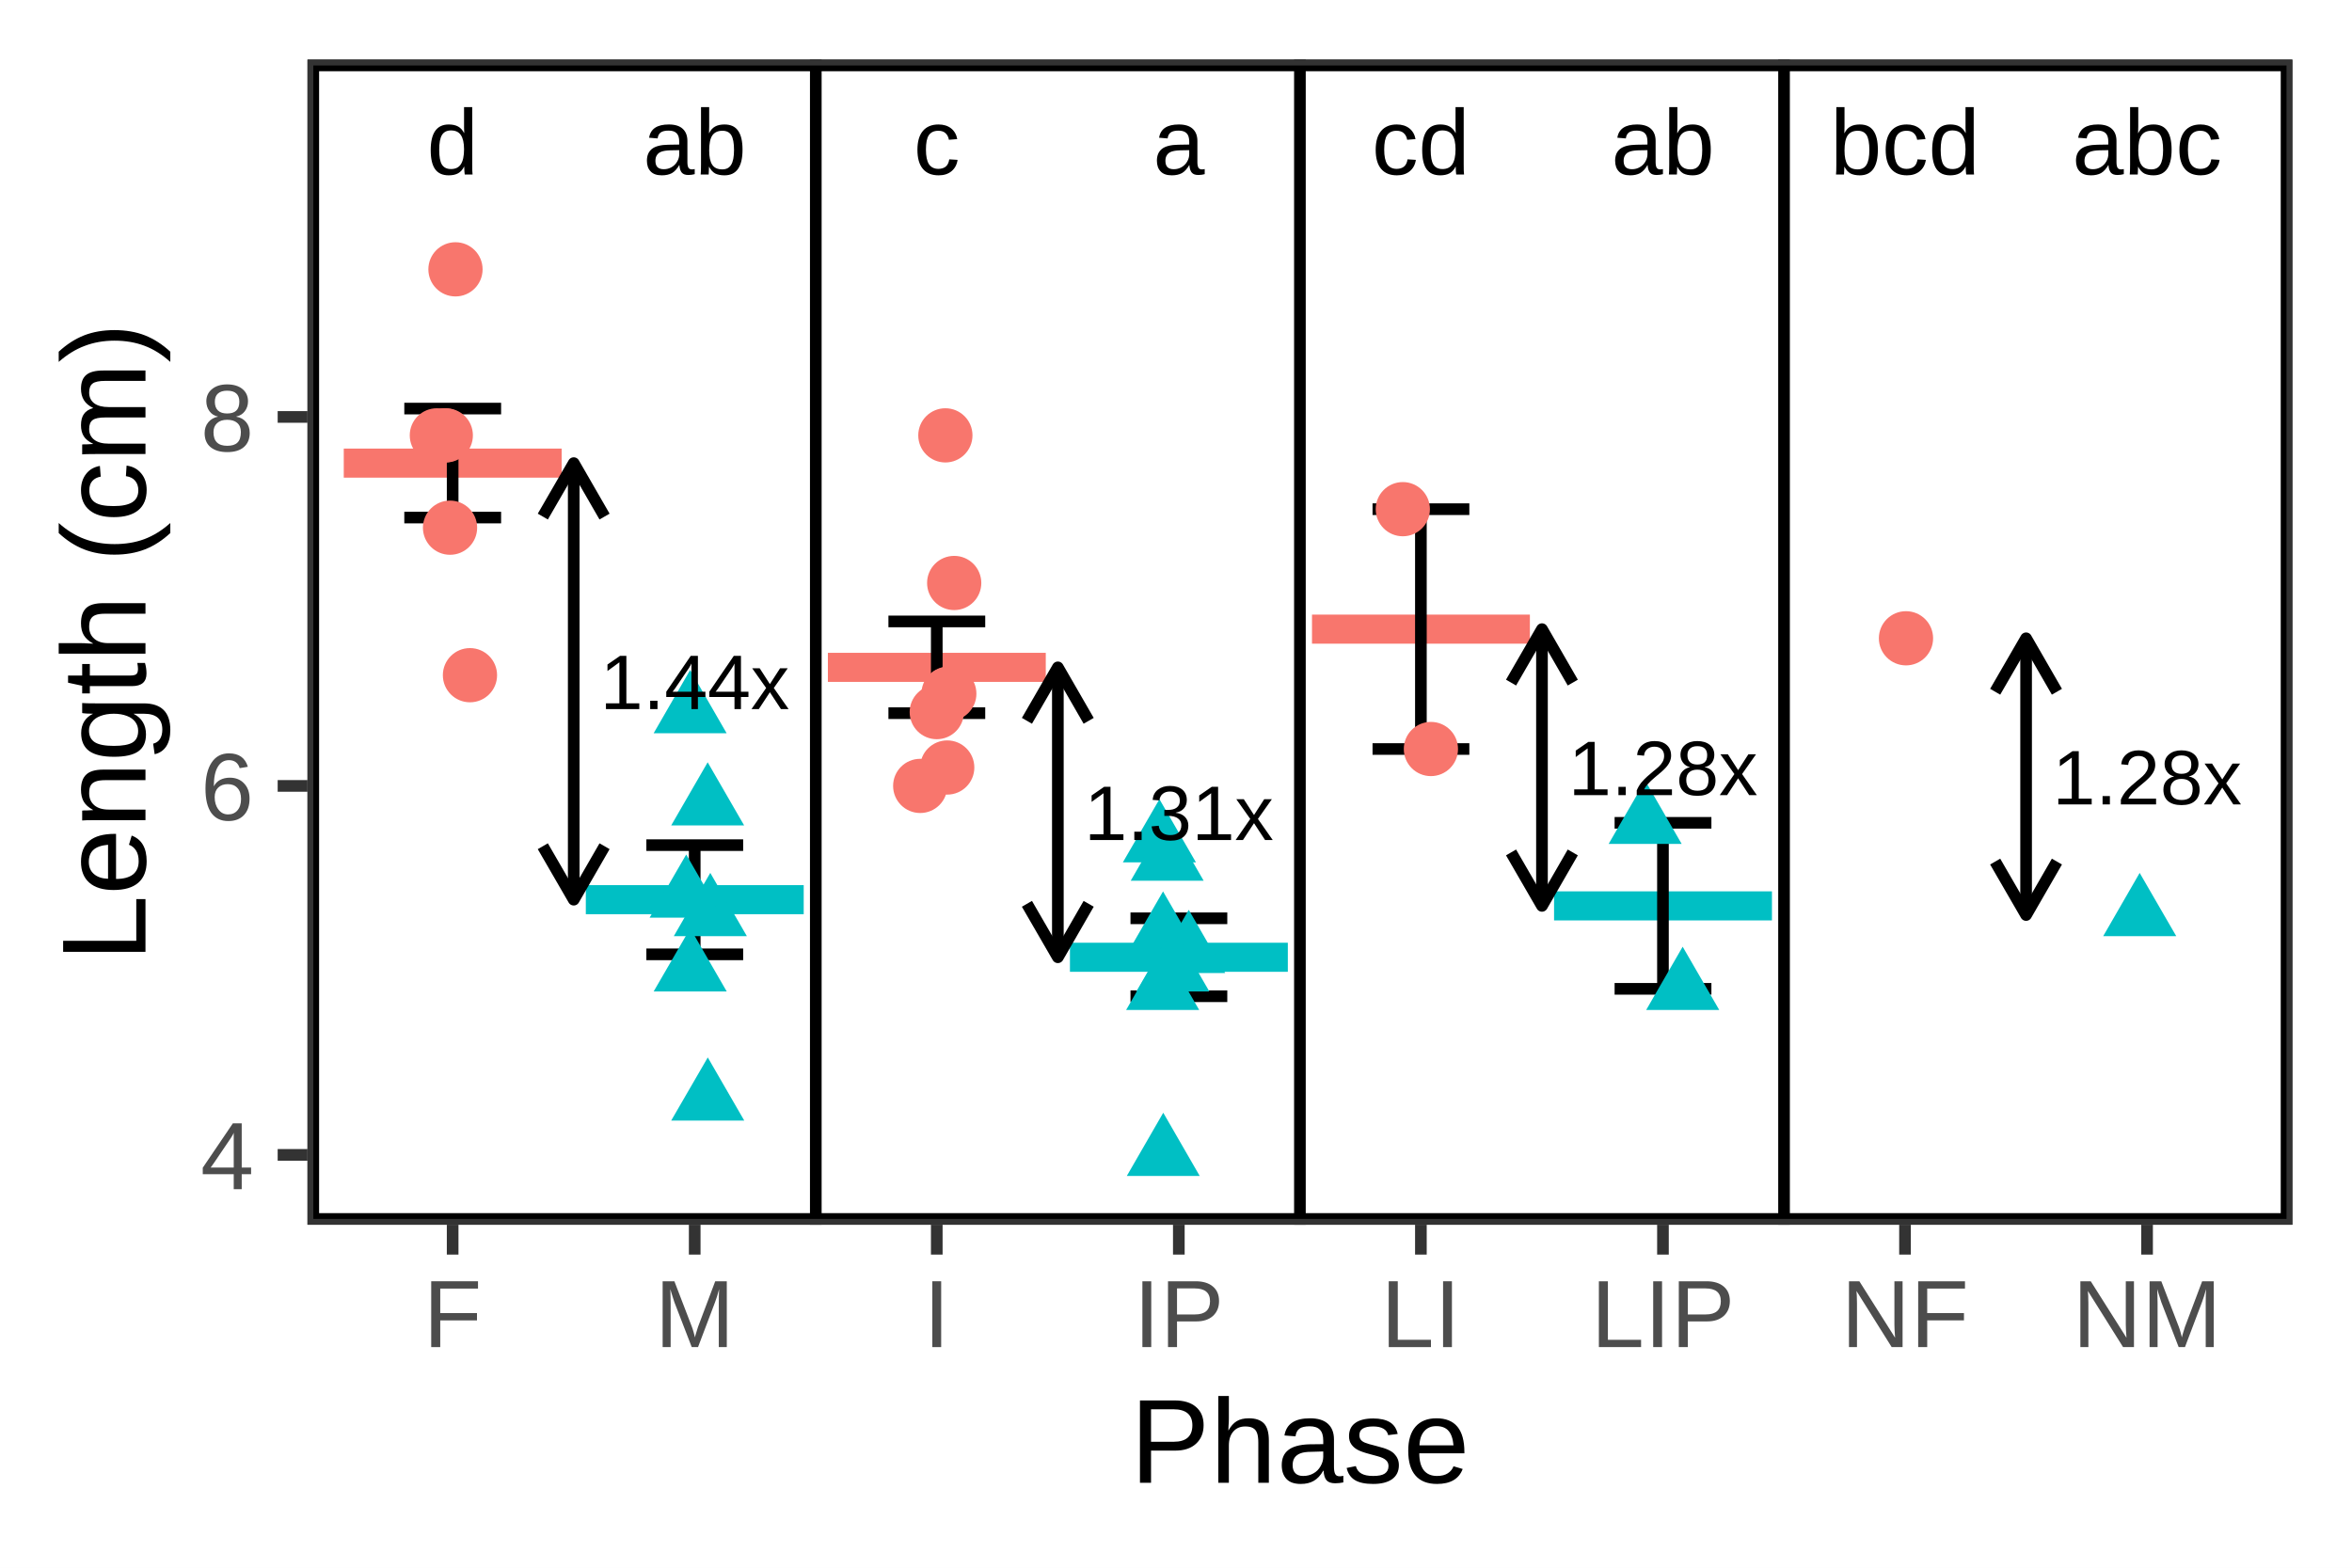
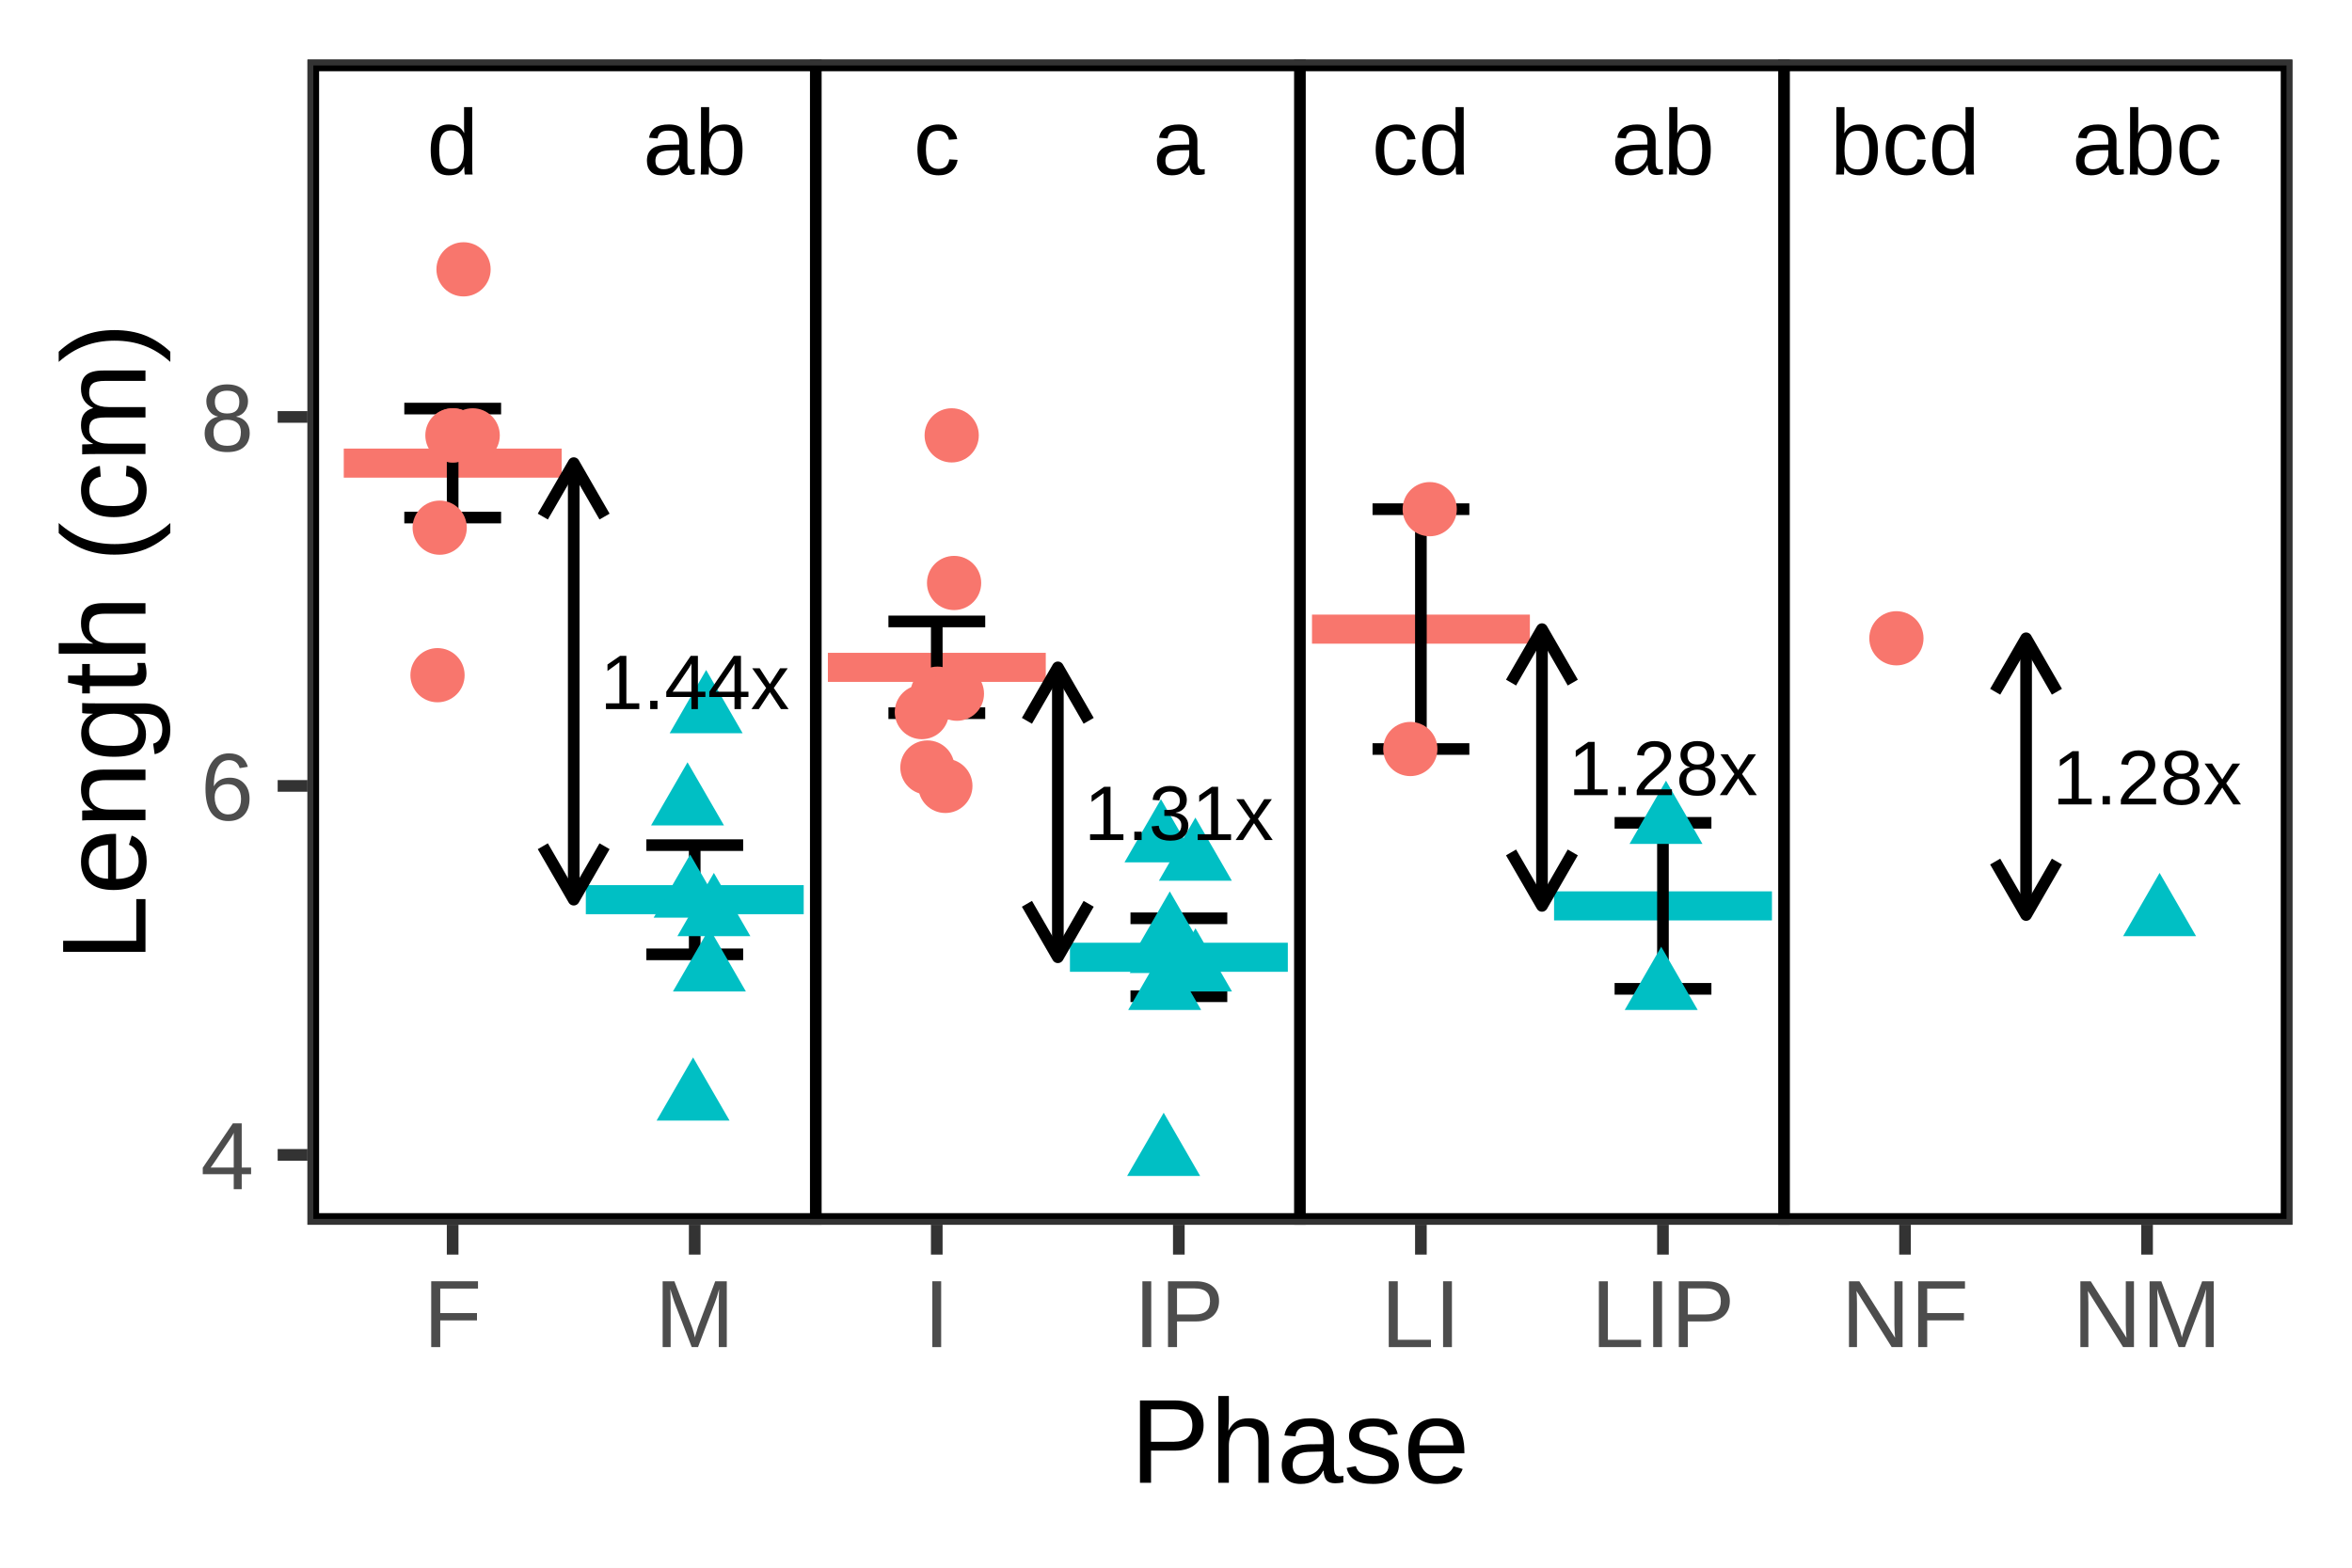
<svg xmlns="http://www.w3.org/2000/svg" width="216.00pt" height="144.00pt" viewBox="0 0 216.00 144.00">
  <g class="svglite">
    <defs>
      <style type="text/css">
    .svglite line, .svglite polyline, .svglite polygon, .svglite path, .svglite rect, .svglite circle {
      fill: none;
      stroke: #000000;
      stroke-linecap: round;
      stroke-linejoin: round;
      stroke-miterlimit: 10.00;
    }
    .svglite text {
      white-space: pre;
    }
    .svglite g.glyphgroup path {
      fill: inherit;
      stroke: none;
    }
  </style>
    </defs>
    <rect width="100%" height="100%" style="stroke: none; fill: #FFFFFF;" />
    <defs>
      <clipPath id="cpMC4wMHwyMTYuMDB8MC4wMHwxNDQuMDA=">
        <rect x="0.00" y="0.00" width="216.00" height="144.00" />
      </clipPath>
    </defs>
    <g clip-path="url(#cpMC4wMHwyMTYuMDB8MC4wMHwxNDQuMDA=)">
      <rect x="0.00" y="0.00" width="216.00" height="144.00" style="stroke-width: 1.07; stroke: #FFFFFF; fill: #FFFFFF;" />
    </g>
    <defs>
      <clipPath id="cpMjguMjR8MjEwLjUyfDUuNDh8MTEyLjUw">
        <rect x="28.24" y="5.48" width="182.28" height="107.02" />
      </clipPath>
    </defs>
    <g clip-path="url(#cpMjguMjR8MjEwLjUyfDUuNDh8MTEyLjUw)">
      <rect x="28.24" y="5.48" width="182.28" height="107.02" style="stroke-width: 2.13; fill: #FFFFFF;" />
      <line x1="31.57" y1="42.54" x2="51.58" y2="42.54" style="stroke-width: 2.67; stroke: #F8766D; stroke-linecap: butt; stroke-linejoin: miter;" />
      <line x1="53.80" y1="82.64" x2="73.81" y2="82.64" style="stroke-width: 2.67; stroke: #00BFC4; stroke-linecap: butt; stroke-linejoin: miter;" />
      <line x1="76.03" y1="61.30" x2="96.04" y2="61.30" style="stroke-width: 2.67; stroke: #F8766D; stroke-linecap: butt; stroke-linejoin: miter;" />
      <line x1="98.26" y1="87.93" x2="118.27" y2="87.93" style="stroke-width: 2.67; stroke: #00BFC4; stroke-linecap: butt; stroke-linejoin: miter;" />
      <line x1="120.49" y1="57.79" x2="140.50" y2="57.79" style="stroke-width: 2.67; stroke: #F8766D; stroke-linecap: butt; stroke-linejoin: miter;" />
      <line x1="142.72" y1="83.21" x2="162.73" y2="83.21" style="stroke-width: 2.67; stroke: #00BFC4; stroke-linecap: butt; stroke-linejoin: miter;" />
      <polyline points="37.13,37.53 46.02,37.53 " style="stroke-width: 1.07; stroke-linecap: butt;" />
      <polyline points="41.57,37.53 41.57,47.54 " style="stroke-width: 1.07; stroke-linecap: butt;" />
      <polyline points="37.13,47.54 46.02,47.54 " style="stroke-width: 1.07; stroke-linecap: butt;" />
      <polyline points="59.36,77.63 68.25,77.63 " style="stroke-width: 1.07; stroke-linecap: butt;" />
      <polyline points="63.80,77.63 63.80,87.66 " style="stroke-width: 1.07; stroke-linecap: butt;" />
      <polyline points="59.36,87.66 68.25,87.66 " style="stroke-width: 1.07; stroke-linecap: butt;" />
      <polyline points="81.59,57.08 90.48,57.08 " style="stroke-width: 1.07; stroke-linecap: butt;" />
      <polyline points="86.03,57.08 86.03,65.51 " style="stroke-width: 1.07; stroke-linecap: butt;" />
      <polyline points="81.59,65.51 90.48,65.51 " style="stroke-width: 1.07; stroke-linecap: butt;" />
      <polyline points="103.82,84.35 112.71,84.35 " style="stroke-width: 1.07; stroke-linecap: butt;" />
      <polyline points="108.26,84.35 108.26,91.51 " style="stroke-width: 1.07; stroke-linecap: butt;" />
      <polyline points="103.82,91.51 112.71,91.51 " style="stroke-width: 1.07; stroke-linecap: butt;" />
      <polyline points="126.05,46.77 134.94,46.77 " style="stroke-width: 1.07; stroke-linecap: butt;" />
      <polyline points="130.49,46.77 130.49,68.80 " style="stroke-width: 1.07; stroke-linecap: butt;" />
      <polyline points="126.05,68.80 134.94,68.80 " style="stroke-width: 1.07; stroke-linecap: butt;" />
      <polyline points="148.28,75.58 157.17,75.58 " style="stroke-width: 1.07; stroke-linecap: butt;" />
      <polyline points="152.72,75.58 152.72,90.83 " style="stroke-width: 1.07; stroke-linecap: butt;" />
      <polyline points="148.28,90.83 157.17,90.83 " style="stroke-width: 1.07; stroke-linecap: butt;" />
      <line x1="74.92" y1="112.50" x2="74.92" y2="5.48" style="stroke-width: 1.07; stroke-linecap: butt;" />
      <line x1="119.38" y1="112.50" x2="119.38" y2="5.48" style="stroke-width: 1.07; stroke-linecap: butt;" />
      <line x1="163.84" y1="112.50" x2="163.84" y2="5.48" style="stroke-width: 1.07; stroke-linecap: butt;" />
-       <circle cx="131.41" cy="68.80" r="2.49" style="stroke-width: 0.71; stroke: none; fill: #F8766D;" />
-       <polygon points="154.53,86.96 157.89,92.77 151.18,92.77 " style="stroke-width: 0.71; stroke: none; fill: #00BFC4;" />
-       <circle cx="87.11" cy="63.72" r="2.49" style="stroke-width: 0.71; stroke: none; fill: #F8766D;" />
-       <polygon points="106.81,81.88 110.16,87.68 103.46,87.68 " style="stroke-width: 0.71; stroke: none; fill: #00BFC4;" />
-       <circle cx="87.18" cy="63.72" r="2.49" style="stroke-width: 0.71; stroke: none; fill: #F8766D;" />
-       <polygon points="106.77,86.96 110.13,92.77 103.42,92.77 " style="stroke-width: 0.71; stroke: none; fill: #00BFC4;" />
-       <circle cx="40.94" cy="39.99" r="2.49" style="stroke-width: 0.71; stroke: none; fill: #F8766D;" />
-       <polygon points="63.39,85.27 66.74,91.07 60.03,91.07 " style="stroke-width: 0.71; stroke: none; fill: #00BFC4;" />
-       <circle cx="40.83" cy="39.99" r="2.49" style="stroke-width: 0.71; stroke: none; fill: #F8766D;" />
-       <polygon points="63.38,61.54 66.73,67.35 60.03,67.35 " style="stroke-width: 0.71; stroke: none; fill: #00BFC4;" />
-       <circle cx="41.33" cy="48.47" r="2.49" style="stroke-width: 0.71; stroke: none; fill: #F8766D;" />
-       <polygon points="65.23,80.18 68.59,85.99 61.88,85.99 " style="stroke-width: 0.71; stroke: none; fill: #00BFC4;" />
-       <circle cx="41.83" cy="24.74" r="2.49" style="stroke-width: 0.71; stroke: none; fill: #F8766D;" />
-       <polygon points="64.99,70.02 68.34,75.82 61.64,75.82 " style="stroke-width: 0.71; stroke: none; fill: #00BFC4;" />
-       <circle cx="40.12" cy="39.99" r="2.49" style="stroke-width: 0.71; stroke: none; fill: #F8766D;" />
-       <polygon points="63.02,78.49 66.37,84.29 59.66,84.29 " style="stroke-width: 0.71; stroke: none; fill: #00BFC4;" />
-       <circle cx="87.63" cy="53.55" r="2.49" style="stroke-width: 0.71; stroke: none; fill: #F8766D;" />
-       <polygon points="106.48,73.41 109.83,79.21 103.12,79.21 " style="stroke-width: 0.71; stroke: none; fill: #00BFC4;" />
-       <circle cx="43.16" cy="62.02" r="2.49" style="stroke-width: 0.71; stroke: none; fill: #F8766D;" />
-       <polygon points="65.00,97.13 68.35,102.93 61.64,102.93 " style="stroke-width: 0.71; stroke: none; fill: #00BFC4;" />
-       <circle cx="128.83" cy="46.77" r="2.49" style="stroke-width: 0.71; stroke: none; fill: #F8766D;" />
-       <polygon points="151.09,71.71 154.44,77.52 147.73,77.52 " style="stroke-width: 0.71; stroke: none; fill: #00BFC4;" />
-       <circle cx="86.03" cy="65.41" r="2.49" style="stroke-width: 0.71; stroke: none; fill: #F8766D;" />
-       <polygon points="109.17,83.57 112.52,89.38 105.82,89.38 " style="stroke-width: 0.71; stroke: none; fill: #00BFC4;" />
-       <circle cx="84.51" cy="72.19" r="2.49" style="stroke-width: 0.71; stroke: none; fill: #F8766D;" />
-       <polygon points="106.83,102.21 110.18,108.02 103.48,108.02 " style="stroke-width: 0.71; stroke: none; fill: #00BFC4;" />
-       <circle cx="175.04" cy="58.63" r="2.49" style="stroke-width: 0.71; stroke: none; fill: #F8766D;" />
-       <polygon points="196.50,80.18 199.86,85.99 193.15,85.99 " style="stroke-width: 0.71; stroke: none; fill: #00BFC4;" />
-       <circle cx="86.99" cy="70.50" r="2.49" style="stroke-width: 0.71; stroke: none; fill: #F8766D;" />
-       <polygon points="107.71,85.27 111.06,91.07 104.36,91.07 " style="stroke-width: 0.71; stroke: none; fill: #00BFC4;" />
-       <circle cx="86.82" cy="39.99" r="2.49" style="stroke-width: 0.71; stroke: none; fill: #F8766D;" />
-       <polygon points="107.19,75.10 110.54,80.90 103.84,80.90 " style="stroke-width: 0.71; stroke: none; fill: #00BFC4;" />
+       <circle cx="129.52" cy="68.80" r="2.49" style="stroke-width: 0.71; stroke: none; fill: #F8766D;" />
+       <polygon points="152.56,86.96 155.91,92.77 149.21,92.77 " style="stroke-width: 0.71; stroke: none; fill: #00BFC4;" />
+       <circle cx="86.10" cy="63.72" r="2.49" style="stroke-width: 0.71; stroke: none; fill: #F8766D;" />
+       <polygon points="107.43,81.88 110.78,87.68 104.08,87.68 " style="stroke-width: 0.71; stroke: none; fill: #00BFC4;" />
+       <circle cx="87.88" cy="63.72" r="2.49" style="stroke-width: 0.71; stroke: none; fill: #F8766D;" />
+       <polygon points="106.96,86.96 110.31,92.77 103.61,92.77 " style="stroke-width: 0.71; stroke: none; fill: #00BFC4;" />
+       <circle cx="41.55" cy="39.99" r="2.49" style="stroke-width: 0.71; stroke: none; fill: #F8766D;" />
+       <polygon points="65.15,85.27 68.50,91.07 61.80,91.07 " style="stroke-width: 0.71; stroke: none; fill: #00BFC4;" />
+       <circle cx="41.63" cy="39.99" r="2.49" style="stroke-width: 0.71; stroke: none; fill: #F8766D;" />
+       <polygon points="64.85,61.54 68.20,67.35 61.50,67.35 " style="stroke-width: 0.71; stroke: none; fill: #00BFC4;" />
+       <circle cx="40.38" cy="48.47" r="2.49" style="stroke-width: 0.71; stroke: none; fill: #F8766D;" />
+       <polygon points="65.56,80.18 68.91,85.99 62.21,85.99 " style="stroke-width: 0.71; stroke: none; fill: #00BFC4;" />
+       <circle cx="42.57" cy="24.74" r="2.49" style="stroke-width: 0.71; stroke: none; fill: #F8766D;" />
+       <polygon points="63.14,70.02 66.49,75.82 59.79,75.82 " style="stroke-width: 0.71; stroke: none; fill: #00BFC4;" />
+       <circle cx="43.41" cy="39.99" r="2.49" style="stroke-width: 0.71; stroke: none; fill: #F8766D;" />
+       <polygon points="63.38,78.49 66.74,84.29 60.03,84.29 " style="stroke-width: 0.71; stroke: none; fill: #00BFC4;" />
+       <circle cx="87.62" cy="53.55" r="2.49" style="stroke-width: 0.71; stroke: none; fill: #F8766D;" />
+       <polygon points="106.62,73.41 109.97,79.21 103.27,79.21 " style="stroke-width: 0.71; stroke: none; fill: #00BFC4;" />
+       <circle cx="40.18" cy="62.02" r="2.49" style="stroke-width: 0.71; stroke: none; fill: #F8766D;" />
+       <polygon points="63.65,97.13 67.00,102.93 60.30,102.93 " style="stroke-width: 0.71; stroke: none; fill: #00BFC4;" />
+       <circle cx="131.30" cy="46.77" r="2.49" style="stroke-width: 0.71; stroke: none; fill: #F8766D;" />
+       <polygon points="153.00,71.71 156.35,77.52 149.65,77.52 " style="stroke-width: 0.71; stroke: none; fill: #00BFC4;" />
+       <circle cx="84.66" cy="65.41" r="2.49" style="stroke-width: 0.71; stroke: none; fill: #F8766D;" />
+       <polygon points="107.11,83.57 110.46,89.38 103.75,89.38 " style="stroke-width: 0.71; stroke: none; fill: #00BFC4;" />
+       <circle cx="86.82" cy="72.19" r="2.49" style="stroke-width: 0.71; stroke: none; fill: #F8766D;" />
+       <polygon points="106.87,102.21 110.22,108.02 103.51,108.02 " style="stroke-width: 0.71; stroke: none; fill: #00BFC4;" />
+       <circle cx="174.16" cy="58.63" r="2.49" style="stroke-width: 0.71; stroke: none; fill: #F8766D;" />
+       <polygon points="198.33,80.18 201.68,85.99 194.98,85.99 " style="stroke-width: 0.71; stroke: none; fill: #00BFC4;" />
+       <circle cx="85.17" cy="70.50" r="2.49" style="stroke-width: 0.71; stroke: none; fill: #F8766D;" />
+       <polygon points="109.79,85.27 113.14,91.07 106.44,91.07 " style="stroke-width: 0.71; stroke: none; fill: #00BFC4;" />
+       <circle cx="87.40" cy="39.99" r="2.49" style="stroke-width: 0.71; stroke: none; fill: #F8766D;" />
+       <polygon points="109.78,75.10 113.13,80.90 106.43,80.90 " style="stroke-width: 0.71; stroke: none; fill: #00BFC4;" />
      <text x="108.26" y="16.03" text-anchor="middle" style="font-size: 8.54px; font-family: &quot;Arial&quot;;" textLength="14.25px" lengthAdjust="spacingAndGlyphs"> a   </text>
      <text x="197.18" y="16.03" text-anchor="middle" style="font-size: 8.54px; font-family: &quot;Arial&quot;;" textLength="18.52px" lengthAdjust="spacingAndGlyphs"> abc </text>
      <text x="152.72" y="16.03" text-anchor="middle" style="font-size: 8.54px; font-family: &quot;Arial&quot;;" textLength="16.62px" lengthAdjust="spacingAndGlyphs"> ab  </text>
      <text x="63.80" y="16.03" text-anchor="middle" style="font-size: 8.54px; font-family: &quot;Arial&quot;;" textLength="16.62px" lengthAdjust="spacingAndGlyphs"> ab  </text>
      <text x="86.03" y="16.03" text-anchor="middle" style="font-size: 8.54px; font-family: &quot;Arial&quot;;" textLength="13.77px" lengthAdjust="spacingAndGlyphs">   c </text>
      <text x="174.95" y="16.03" text-anchor="middle" style="font-size: 8.54px; font-family: &quot;Arial&quot;;" textLength="18.52px" lengthAdjust="spacingAndGlyphs">  bcd</text>
      <text x="130.49" y="16.03" text-anchor="middle" style="font-size: 8.54px; font-family: &quot;Arial&quot;;" textLength="16.14px" lengthAdjust="spacingAndGlyphs">   cd</text>
      <text x="41.57" y="16.03" text-anchor="middle" style="font-size: 8.54px; font-family: &quot;Arial&quot;;" textLength="14.25px" lengthAdjust="spacingAndGlyphs">    d</text>
      <line x1="52.69" y1="42.54" x2="52.69" y2="82.64" style="stroke-width: 1.07; stroke-linecap: butt;" />
      <polyline points="55.52,47.45 52.69,42.54 49.85,47.45 " style="stroke-width: 1.07; stroke-linecap: butt;" />
      <polyline points="49.85,77.73 52.69,82.64 55.52,77.73 " style="stroke-width: 1.07; stroke-linecap: butt;" />
      <text x="63.80" y="65.13" text-anchor="middle" style="font-size: 7.11px; font-family: &quot;Arial&quot;;" textLength="17.39px" lengthAdjust="spacingAndGlyphs">1.44x</text>
      <line x1="97.15" y1="61.30" x2="97.15" y2="87.93" style="stroke-width: 1.07; stroke-linecap: butt;" />
      <polyline points="99.98,66.21 97.15,61.30 94.31,66.21 " style="stroke-width: 1.07; stroke-linecap: butt;" />
      <polyline points="94.31,83.02 97.15,87.93 99.98,83.02 " style="stroke-width: 1.07; stroke-linecap: butt;" />
      <text x="108.26" y="77.16" text-anchor="middle" style="font-size: 7.11px; font-family: &quot;Arial&quot;;" textLength="17.39px" lengthAdjust="spacingAndGlyphs">1.31x</text>
      <line x1="141.61" y1="57.79" x2="141.61" y2="83.21" style="stroke-width: 1.07; stroke-linecap: butt;" />
      <polyline points="144.44,62.70 141.61,57.79 138.77,62.70 " style="stroke-width: 1.07; stroke-linecap: butt;" />
      <polyline points="138.77,78.30 141.61,83.21 144.44,78.30 " style="stroke-width: 1.07; stroke-linecap: butt;" />
      <text x="152.72" y="73.04" text-anchor="middle" style="font-size: 7.11px; font-family: &quot;Arial&quot;;" textLength="17.39px" lengthAdjust="spacingAndGlyphs">1.28x</text>
      <line x1="186.07" y1="58.63" x2="186.07" y2="84.05" style="stroke-width: 1.07; stroke-linecap: butt;" />
      <polyline points="188.90,63.54 186.07,58.63 183.23,63.54 " style="stroke-width: 1.07; stroke-linecap: butt;" />
      <polyline points="183.23,79.14 186.07,84.05 188.90,79.14 " style="stroke-width: 1.07; stroke-linecap: butt;" />
      <text x="197.18" y="73.89" text-anchor="middle" style="font-size: 7.11px; font-family: &quot;Arial&quot;;" textLength="17.39px" lengthAdjust="spacingAndGlyphs">1.28x</text>
      <rect x="28.24" y="5.48" width="182.28" height="107.02" style="stroke-width: 1.07; stroke: #333333;" />
    </g>
    <g clip-path="url(#cpMC4wMHwyMTYuMDB8MC4wMHwxNDQuMDA=)">
      <text x="23.31" y="109.23" text-anchor="end" style="font-size: 8.80px;fill: #4D4D4D; font-family: &quot;Arial&quot;;" textLength="4.89px" lengthAdjust="spacingAndGlyphs">4</text>
      <text x="23.31" y="75.34" text-anchor="end" style="font-size: 8.80px;fill: #4D4D4D; font-family: &quot;Arial&quot;;" textLength="4.89px" lengthAdjust="spacingAndGlyphs">6</text>
      <text x="23.31" y="41.45" text-anchor="end" style="font-size: 8.80px;fill: #4D4D4D; font-family: &quot;Arial&quot;;" textLength="4.89px" lengthAdjust="spacingAndGlyphs">8</text>
      <polyline points="25.50,106.08 28.24,106.08 " style="stroke-width: 1.07; stroke: #333333; stroke-linecap: butt;" />
      <polyline points="25.50,72.19 28.24,72.19 " style="stroke-width: 1.07; stroke: #333333; stroke-linecap: butt;" />
      <polyline points="25.50,38.30 28.24,38.30 " style="stroke-width: 1.07; stroke: #333333; stroke-linecap: butt;" />
      <polyline points="41.57,115.24 41.57,112.50 " style="stroke-width: 1.07; stroke: #333333; stroke-linecap: butt;" />
      <polyline points="63.80,115.24 63.80,112.50 " style="stroke-width: 1.07; stroke: #333333; stroke-linecap: butt;" />
      <polyline points="86.03,115.24 86.03,112.50 " style="stroke-width: 1.07; stroke: #333333; stroke-linecap: butt;" />
      <polyline points="108.26,115.24 108.26,112.50 " style="stroke-width: 1.07; stroke: #333333; stroke-linecap: butt;" />
      <polyline points="130.49,115.24 130.49,112.50 " style="stroke-width: 1.07; stroke: #333333; stroke-linecap: butt;" />
      <polyline points="152.72,115.24 152.72,112.50 " style="stroke-width: 1.07; stroke: #333333; stroke-linecap: butt;" />
      <polyline points="174.95,115.24 174.95,112.50 " style="stroke-width: 1.07; stroke: #333333; stroke-linecap: butt;" />
      <polyline points="197.18,115.24 197.18,112.50 " style="stroke-width: 1.07; stroke: #333333; stroke-linecap: butt;" />
      <text x="41.57" y="123.74" text-anchor="middle" style="font-size: 8.80px;fill: #4D4D4D; font-family: &quot;Arial&quot;;" textLength="5.38px" lengthAdjust="spacingAndGlyphs">F</text>
      <text x="63.80" y="123.74" text-anchor="middle" style="font-size: 8.80px;fill: #4D4D4D; font-family: &quot;Arial&quot;;" textLength="7.33px" lengthAdjust="spacingAndGlyphs">M</text>
      <text x="86.03" y="123.74" text-anchor="middle" style="font-size: 8.80px;fill: #4D4D4D; font-family: &quot;Arial&quot;;" textLength="2.44px" lengthAdjust="spacingAndGlyphs">I</text>
      <text x="108.26" y="123.74" text-anchor="middle" style="font-size: 8.80px;fill: #4D4D4D; font-family: &quot;Arial&quot;;" textLength="8.31px" lengthAdjust="spacingAndGlyphs">IP</text>
      <text x="130.49" y="123.74" text-anchor="middle" style="font-size: 8.80px;fill: #4D4D4D; font-family: &quot;Arial&quot;;" textLength="7.33px" lengthAdjust="spacingAndGlyphs">LI</text>
      <text x="152.72" y="123.74" text-anchor="middle" style="font-size: 8.80px;fill: #4D4D4D; font-family: &quot;Arial&quot;;" textLength="13.20px" lengthAdjust="spacingAndGlyphs">LIP</text>
      <text x="174.95" y="123.74" text-anchor="middle" style="font-size: 8.80px;fill: #4D4D4D; font-family: &quot;Arial&quot;;" textLength="11.73px" lengthAdjust="spacingAndGlyphs">NF</text>
      <text x="197.18" y="123.74" text-anchor="middle" style="font-size: 8.80px;fill: #4D4D4D; font-family: &quot;Arial&quot;;" textLength="13.69px" lengthAdjust="spacingAndGlyphs">NM</text>
      <text x="119.38" y="136.20" text-anchor="middle" style="font-size: 11.00px; font-family: &quot;Arial&quot;;" textLength="31.22px" lengthAdjust="spacingAndGlyphs">Phase</text>
      <text transform="translate(13.36,58.99) rotate(-90)" text-anchor="middle" style="font-size: 11.00px; font-family: &quot;Arial&quot;;" textLength="58.72px" lengthAdjust="spacingAndGlyphs">Length (cm)</text>
    </g>
  </g>
</svg>
